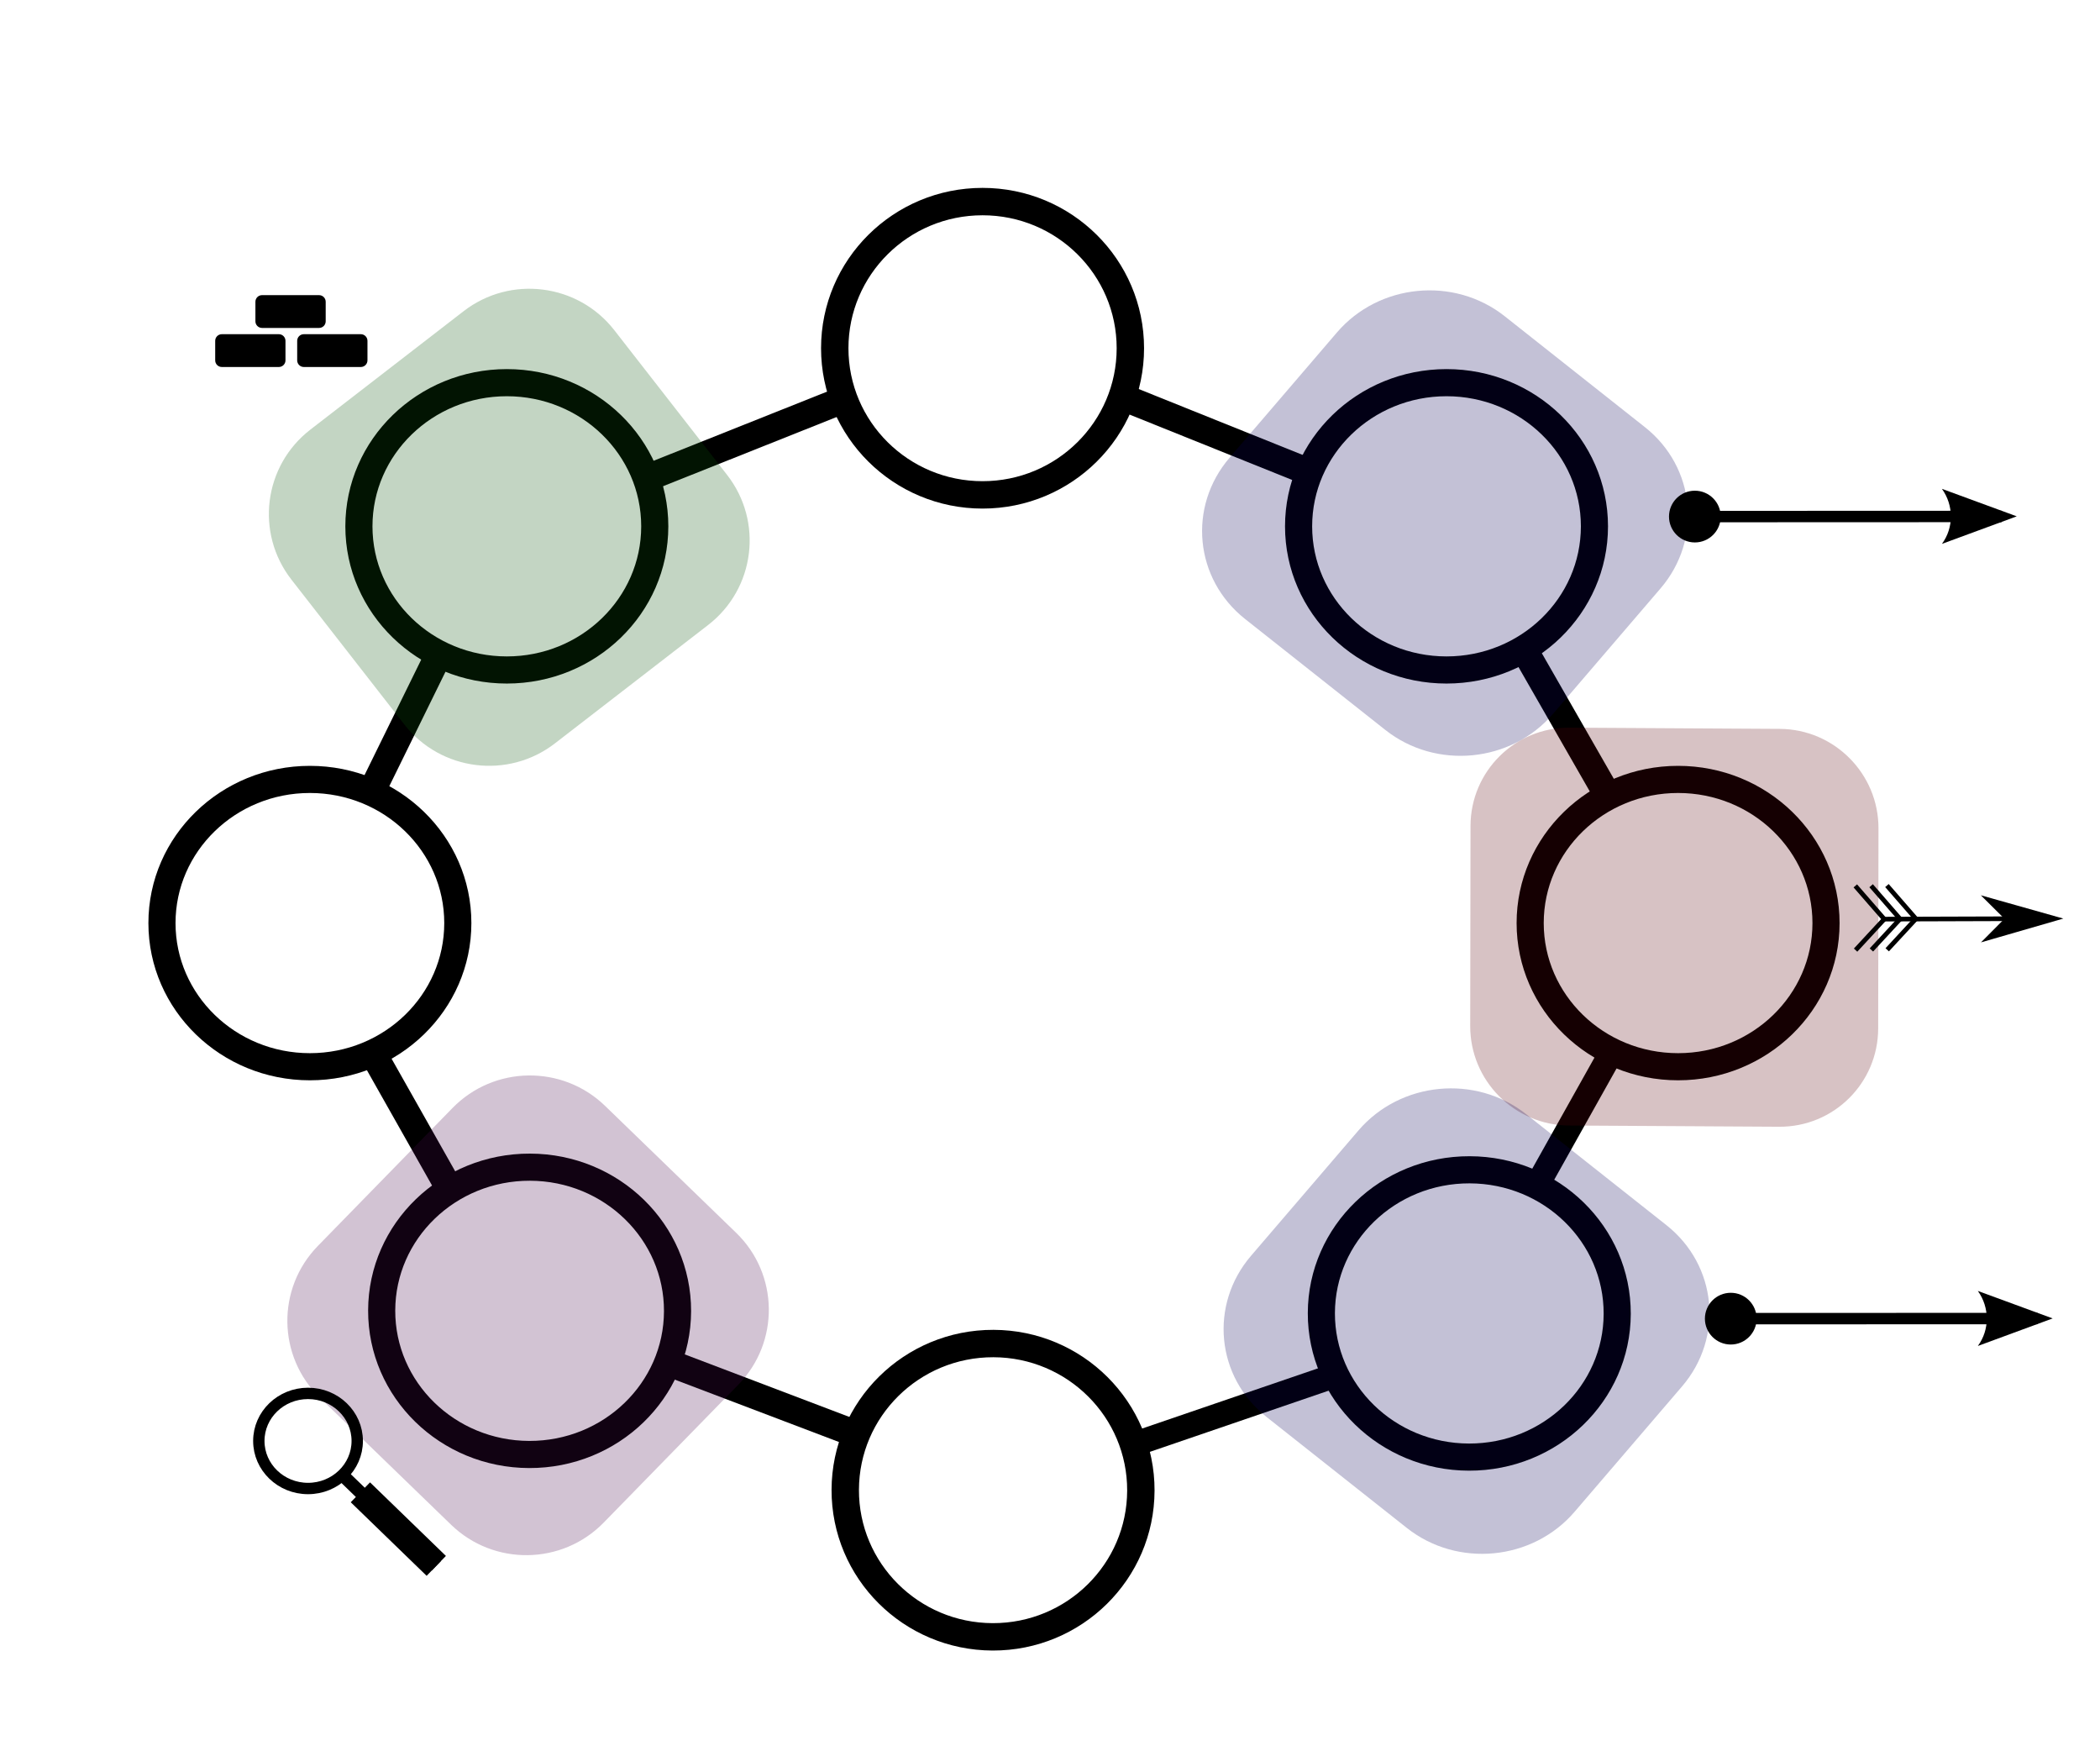
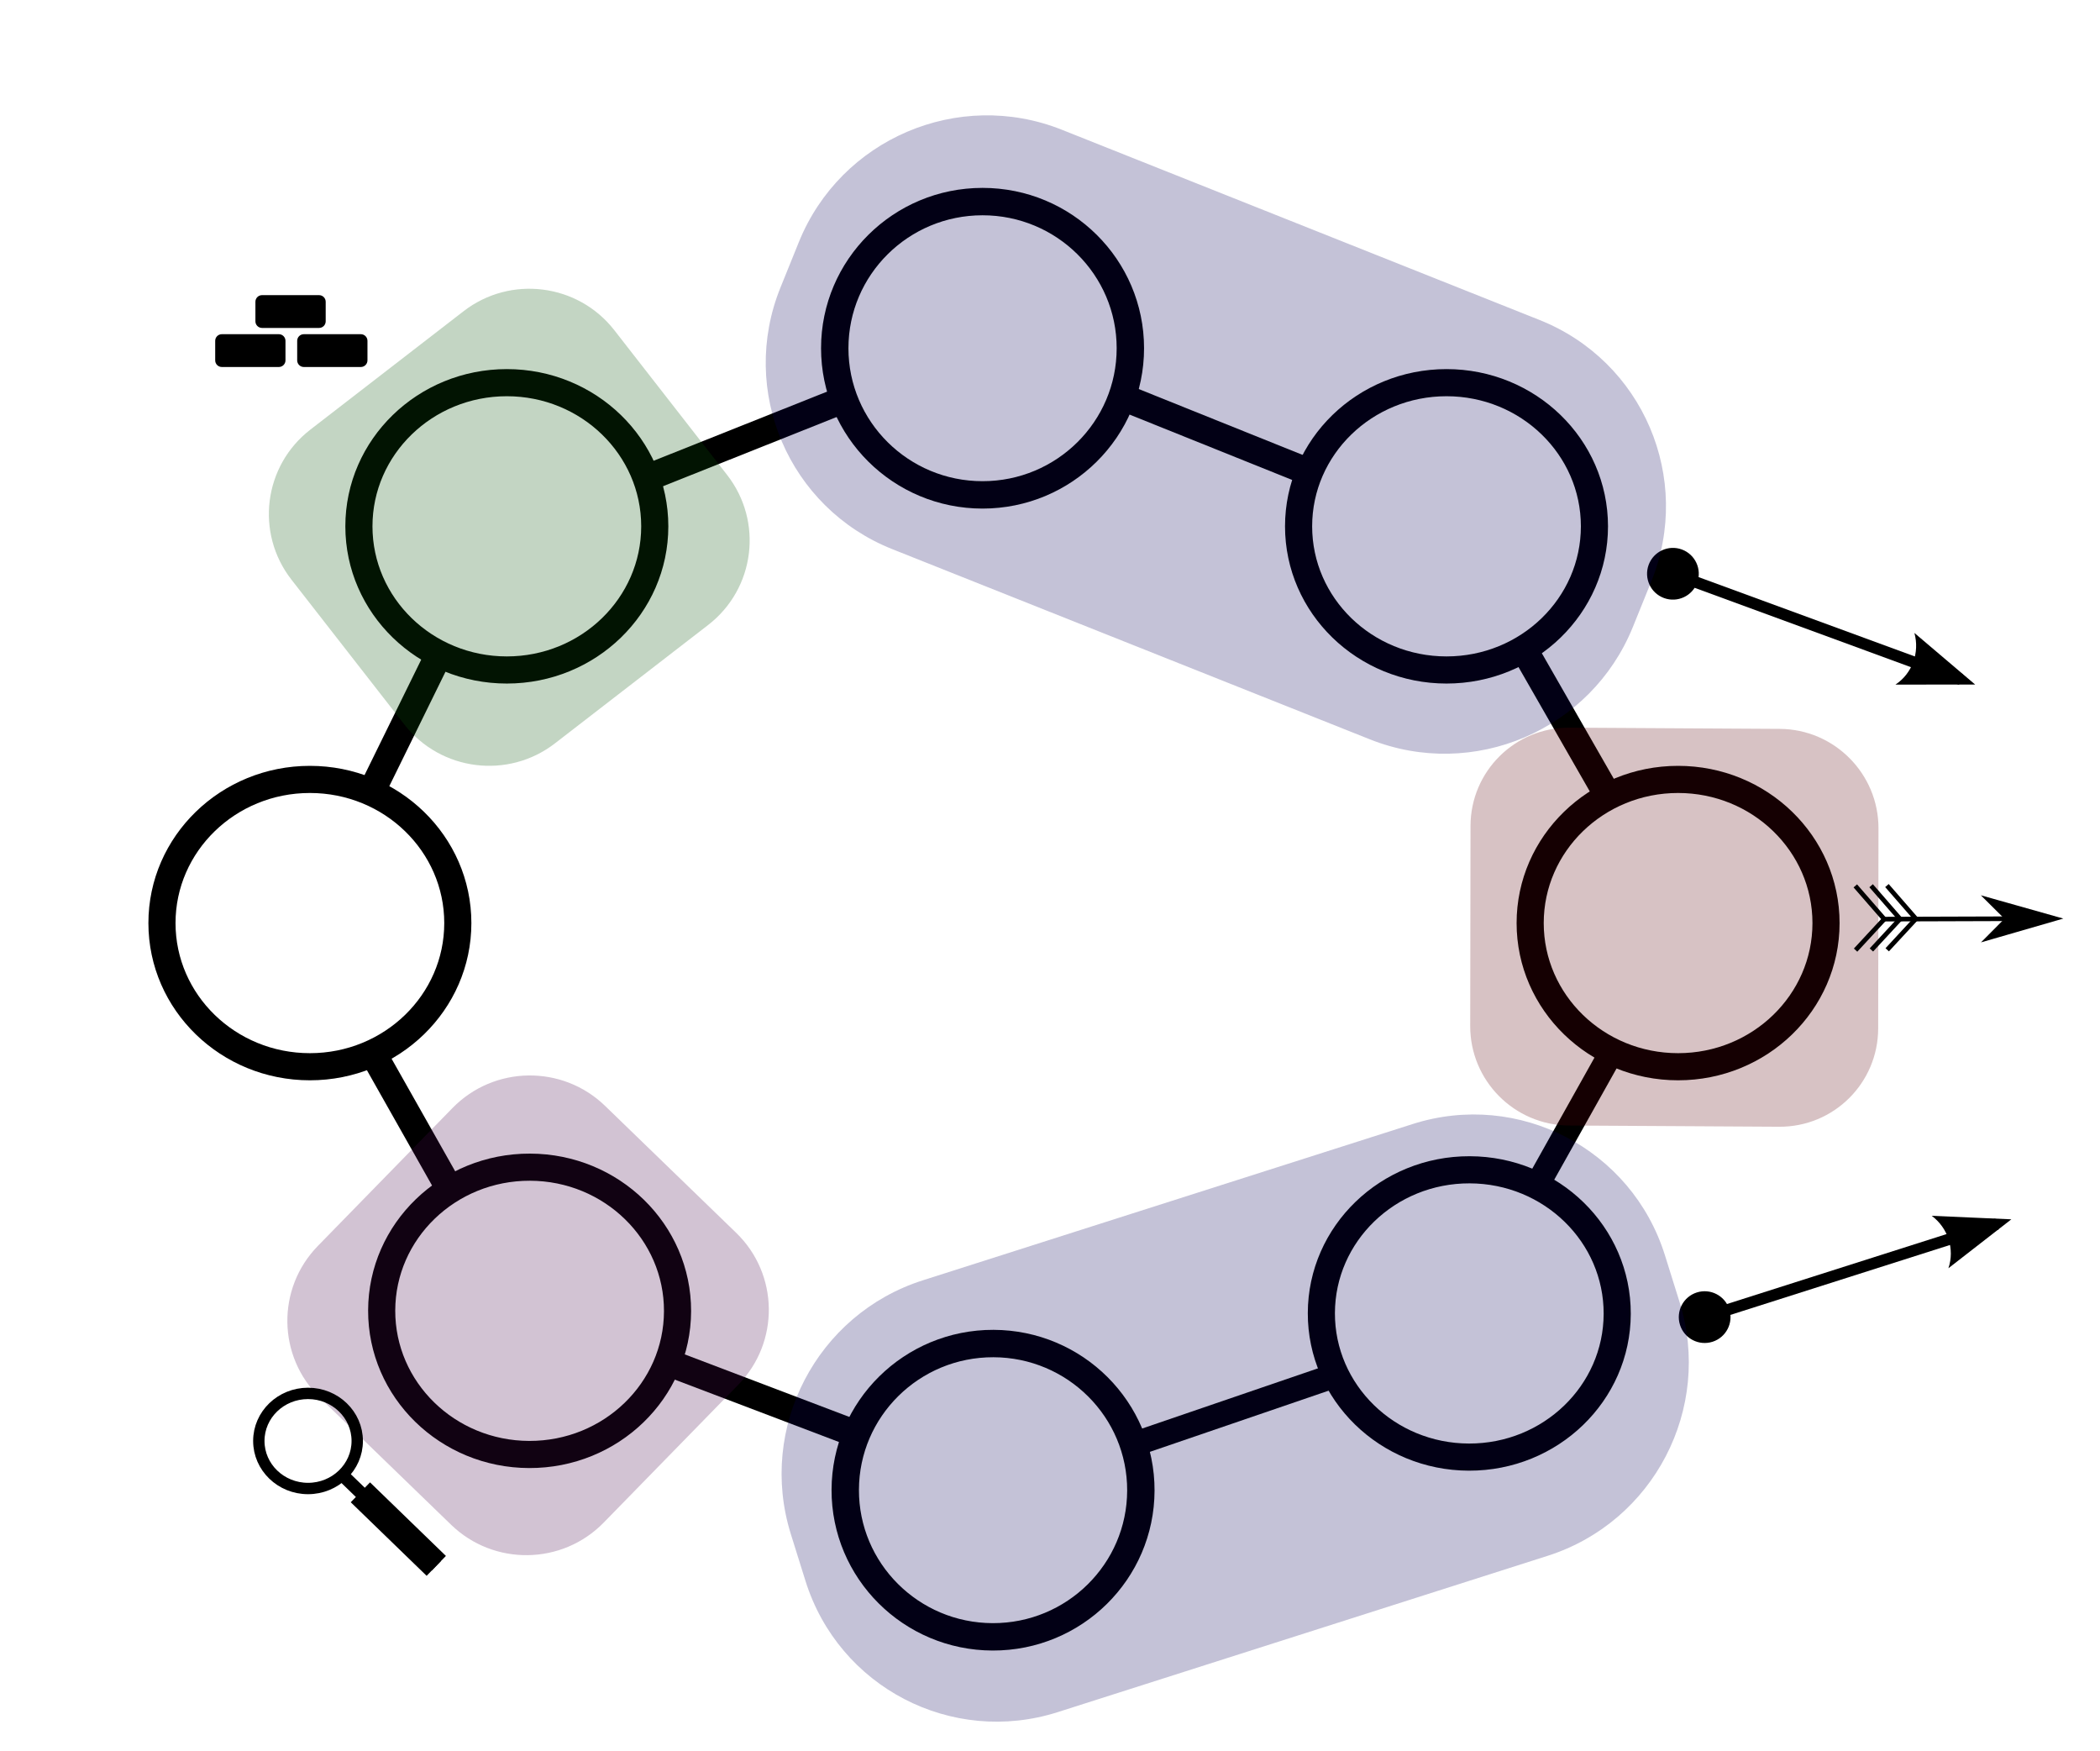
<svg xmlns="http://www.w3.org/2000/svg" width="120mm" height="100mm" viewBox="0 0 120 100" version="1.1" id="svg5">
  <defs id="defs2">
    <marker style="overflow:visible" id="Arrow1Lstart" refX="0" refY="0" orient="auto">
      <path transform="matrix(0.8,0,0,0.8,10,0)" style="fill:context-stroke;fill-rule:evenodd;stroke:context-stroke;stroke-width:1pt" d="M 0,0 5,-5 -12.5,0 5,5 Z" id="path5329" />
    </marker>
    <marker style="overflow:visible" id="Tail" refX="0" refY="0" orient="auto">
      <g transform="scale(-1.2)" id="g5377">
        <path style="fill:none;fill-rule:evenodd;stroke:context-stroke;stroke-width:0.8;stroke-linecap:round" d="M -3.805,-3.959 0.544,0" id="path5365" />
        <path style="fill:none;fill-rule:evenodd;stroke:context-stroke;stroke-width:0.8;stroke-linecap:round" d="M -1.287,-3.959 3.062,0" id="path5367" />
        <path style="fill:none;fill-rule:evenodd;stroke:context-stroke;stroke-width:0.8;stroke-linecap:round" d="M 1.305,-3.959 5.654,0" id="path5369" />
        <path style="fill:none;fill-rule:evenodd;stroke:context-stroke;stroke-width:0.8;stroke-linecap:round" d="M -3.805,4.178 0.544,0.22" id="path5371" />
        <path style="fill:none;fill-rule:evenodd;stroke:context-stroke;stroke-width:0.8;stroke-linecap:round" d="M -1.287,4.178 3.062,0.22" id="path5373" />
        <path style="fill:none;fill-rule:evenodd;stroke:context-stroke;stroke-width:0.8;stroke-linecap:round" d="M 1.305,4.178 5.654,0.22" id="path5375" />
      </g>
    </marker>
    <marker style="overflow:visible" id="Scissors" refX="0" refY="0" orient="auto">
      <path style="fill:context-stroke" d="M 9.09,-3.606 C 8.12,-4.777 6.37,-4.736 5.062,-4.233 l -8.212,3.078 c -2.388,-1.307 -4.748,-0.933 -4.748,-1.569 0,-0.497 0.457,-0.388 0.388,-1.683 -0.066,-1.243 -1.364,-2.163 -2.59,-2.082 -1.227,-0.007 -2.499,0.933 -2.51,2.23 -0.091,1.306 1.007,2.52 2.307,2.605 1.522,0.227 4.218,-0.696 5.483,1.571 -0.942,1.738 -2.614,1.743 -4.126,1.656 -1.255,-0.072 -2.762,0.287 -3.361,1.521 -0.578,1.182 -0.011,2.865 1.317,3.226 1.34,0.492 3.181,-0.13 3.499,-1.671 0.246,-1.188 -0.595,-1.746 -0.273,-2.177 0.244,-0.325 1.791,-0.137 4.547,-1.375 L 5.676,4.233 C 6.8,4.547 8.173,4.536 9.168,3.431 l -9.22,-3.485 z m -18.308,-1.901 c 1.295,0.723 1.189,2.684 -0.156,3.063 -1.217,0.424 -2.771,-0.759 -2.383,-2.077 0.227,-1.082 1.653,-1.481 2.54,-0.986 z m 0.056,8.017 c 1.351,0.499 1.121,2.784 -0.252,3.092 -0.911,0.316 -2.214,-0.139 -2.306,-1.212 -0.178,-1.305 1.356,-2.484 2.558,-1.879 z" id="schere" />
    </marker>
    <marker style="overflow:visible" id="DotM" refX="0" refY="0" orient="auto">
      <path transform="matrix(0.4,0,0,0.4,2.96,0.4)" style="fill:context-stroke;fill-rule:evenodd;stroke:context-stroke;stroke-width:1pt" d="m -2.5,-1 c 0,2.76 -2.24,5 -5,5 -2.76,0 -5,-2.24 -5,-5 0,-2.76 2.24,-5 5,-5 2.76,0 5,2.24 5,5 z" id="path5393" />
    </marker>
    <marker style="overflow:visible" id="DotL" refX="0" refY="0" orient="auto">
      <path transform="matrix(0.8,0,0,0.8,5.92,0.8)" style="fill:context-stroke;fill-rule:evenodd;stroke:context-stroke;stroke-width:1pt" d="m -2.5,-1 c 0,2.76 -2.24,5 -5,5 -2.76,0 -5,-2.24 -5,-5 0,-2.76 2.24,-5 5,-5 2.76,0 5,2.24 5,5 z" id="path5390" />
    </marker>
    <marker style="overflow:visible" id="DotS" refX="0" refY="0" orient="auto">
      <path transform="matrix(0.2,0,0,0.2,1.48,0.2)" style="fill:context-stroke;fill-rule:evenodd;stroke:context-stroke;stroke-width:1pt" d="m -2.5,-1 c 0,2.76 -2.24,5 -5,5 -2.76,0 -5,-2.24 -5,-5 0,-2.76 2.24,-5 5,-5 2.76,0 5,2.24 5,5 z" id="path5396" />
    </marker>
    <marker orient="auto" refY="0" refX="0" id="marker5597" style="overflow:visible">
      <g id="g5595">
        <path id="path5589" d="M 0,0 H 2" style="fill:none;stroke:context-fill;stroke-width:1.15;stroke-linecap:square" />
        <path id="path5591" d="M 0,0 13,4 9,0 13,-4 Z" style="fill:context-stroke;fill-rule:evenodd;stroke:none" />
        <path id="path5593" d="M 0,-4 V 40" style="fill:none;stroke:context-stroke;stroke-width:1;stroke-linecap:square" />
      </g>
    </marker>
    <marker style="overflow:visible" id="SquareS" refX="0" refY="0" orient="auto">
      <path transform="scale(0.2)" style="fill:context-stroke;fill-rule:evenodd;stroke:context-stroke;stroke-width:1pt" d="M -5,-5 V 5 H 5 V -5 Z" id="path7141" />
    </marker>
    <marker orient="auto" refY="0" refX="0" id="DistanceStart" style="overflow:visible">
      <g id="g2300">
        <path id="path2306" d="M 0,0 H 2" style="fill:none;stroke:context-fill;stroke-width:1.15;stroke-linecap:square" />
        <path id="path2302" d="M 0,0 13,4 9,0 13,-4 Z" style="fill:context-stroke;fill-rule:evenodd;stroke:none" />
        <path id="path2304" d="M 0,-4 V 40" style="fill:none;stroke:context-stroke;stroke-width:1;stroke-linecap:square" />
      </g>
    </marker>
    <marker style="overflow:visible" id="marker7344" refX="0" refY="0" orient="auto">
      <path transform="scale(-0.6)" d="M 8.719,4.034 -2.207,0.016 8.719,-4.002 c -1.745,2.372 -1.735,5.617 -6e-7,8.035 z" style="fill:context-stroke;fill-rule:evenodd;stroke-width:0.625;stroke-linejoin:round" id="path7342" />
    </marker>
    <marker style="overflow:visible" id="Arrow2Send" refX="0" refY="0" orient="auto">
      <path transform="matrix(-0.3,0,0,-0.3,0.69,0)" d="M 8.719,4.034 -2.207,0.016 8.719,-4.002 c -1.745,2.372 -1.735,5.617 -6e-7,8.035 z" style="fill:context-stroke;fill-rule:evenodd;stroke-width:0.625;stroke-linejoin:round" id="path7098" />
    </marker>
    <marker style="overflow:visible" id="marker7326" refX="0" refY="0" orient="auto">
      <path transform="scale(-0.6)" d="M 8.719,4.034 -2.207,0.016 8.719,-4.002 c -1.745,2.372 -1.735,5.617 -6e-7,8.035 z" style="fill:context-stroke;fill-rule:evenodd;stroke-width:0.625;stroke-linejoin:round" id="path7092" />
    </marker>
    <marker style="overflow:visible" id="Arrow2Mend" refX="0" refY="0" orient="auto">
      <path transform="scale(-0.6)" d="M 8.719,4.034 -2.207,0.016 8.719,-4.002 c -1.745,2.372 -1.735,5.617 -6e-7,8.035 z" style="fill:context-stroke;fill-rule:evenodd;stroke-width:0.625;stroke-linejoin:round" id="path19915" />
    </marker>
    <marker style="overflow:visible" id="Arrow1Send" refX="0" refY="0" orient="auto">
      <path transform="matrix(-0.2,0,0,-0.2,-1.2,0)" style="fill:context-stroke;fill-rule:evenodd;stroke:context-stroke;stroke-width:1pt" d="M 0,0 5,-5 -12.5,0 5,5 Z" id="path19903" />
    </marker>
    <marker style="overflow:visible" id="Arrow2Mend-3" refX="0" refY="0" orient="auto">
      <path transform="scale(-0.6)" d="M 8.719,4.034 -2.207,0.016 8.719,-4.002 c -1.745,2.372 -1.735,5.617 -6e-7,8.035 z" style="fill:context-stroke;fill-rule:evenodd;stroke-width:0.625;stroke-linejoin:round" id="path19915-7" />
    </marker>
    <marker style="overflow:visible" id="Arrow2Mend-0" refX="0" refY="0" orient="auto">
      <path transform="scale(-0.6)" d="M 8.719,4.034 -2.207,0.016 8.719,-4.002 c -1.745,2.372 -1.735,5.617 -6e-7,8.035 z" style="fill:context-stroke;fill-rule:evenodd;stroke-width:0.625;stroke-linejoin:round" id="path19915-1" />
    </marker>
    <marker style="overflow:visible" id="SquareS-0" refX="0" refY="0" orient="auto">
      <path transform="scale(0.2)" style="fill:context-stroke;fill-rule:evenodd;stroke:context-stroke;stroke-width:1pt" d="M -5,-5 V 5 H 5 V -5 Z" id="path7141-6" />
    </marker>
    <marker style="overflow:visible" id="Arrow2Send-2" refX="0" refY="0" orient="auto">
      <path transform="matrix(-0.3,0,0,-0.3,0.69,0)" d="M 8.719,4.034 -2.207,0.016 8.719,-4.002 c -1.745,2.372 -1.735,5.617 -6e-7,8.035 z" style="fill:context-stroke;fill-rule:evenodd;stroke-width:0.625;stroke-linejoin:round" id="path7098-1" />
    </marker>
    <marker style="overflow:visible" id="SquareS-6" refX="0" refY="0" orient="auto">
      <path transform="scale(0.2)" style="fill:context-stroke;fill-rule:evenodd;stroke:context-stroke;stroke-width:1pt" d="M -5,-5 V 5 H 5 V -5 Z" id="path7141-7" />
    </marker>
    <marker style="overflow:visible" id="marker7344-7" refX="0" refY="0" orient="auto">
      <path transform="scale(-0.6)" d="M 8.719,4.034 -2.207,0.016 8.719,-4.002 c -1.745,2.372 -1.735,5.617 -6e-7,8.035 z" style="fill:context-stroke;fill-rule:evenodd;stroke-width:0.625;stroke-linejoin:round" id="path7342-0" />
    </marker>
    <marker style="overflow:visible" id="DotM-4" refX="0" refY="0" orient="auto">
      <path transform="matrix(0.4,0,0,0.4,2.96,0.4)" style="fill:context-stroke;fill-rule:evenodd;stroke:context-stroke;stroke-width:1pt" d="m -2.5,-1 c 0,2.76 -2.24,5 -5,5 -2.76,0 -5,-2.24 -5,-5 0,-2.76 2.24,-5 5,-5 2.76,0 5,2.24 5,5 z" id="path5393-0" />
    </marker>
    <marker style="overflow:visible" id="marker7344-2" refX="0" refY="0" orient="auto">
      <path transform="scale(-0.6)" d="M 8.719,4.034 -2.207,0.016 8.719,-4.002 c -1.745,2.372 -1.735,5.617 -6e-7,8.035 z" style="fill:context-stroke;fill-rule:evenodd;stroke-width:0.625;stroke-linejoin:round" id="path7342-3" />
    </marker>
    <marker style="overflow:visible" id="DotM-7" refX="0" refY="0" orient="auto">
      <path transform="matrix(0.4,0,0,0.4,2.96,0.4)" style="fill:context-stroke;fill-rule:evenodd;stroke:context-stroke;stroke-width:1pt" d="m -2.5,-1 c 0,2.76 -2.24,5 -5,5 -2.76,0 -5,-2.24 -5,-5 0,-2.76 2.24,-5 5,-5 2.76,0 5,2.24 5,5 z" id="path5393-8" />
    </marker>
    <marker style="overflow:visible" id="marker7344-0" refX="0" refY="0" orient="auto">
      <path transform="scale(-0.6)" d="M 8.719,4.034 -2.207,0.016 8.719,-4.002 c -1.745,2.372 -1.735,5.617 -6e-7,8.035 z" style="fill:context-stroke;fill-rule:evenodd;stroke-width:0.625;stroke-linejoin:round" id="path7342-9" />
    </marker>
    <marker style="overflow:visible" id="DotM-49" refX="0" refY="0" orient="auto">
      <path transform="matrix(0.4,0,0,0.4,2.96,0.4)" style="fill:context-stroke;fill-rule:evenodd;stroke:context-stroke;stroke-width:1pt" d="m -2.5,-1 c 0,2.76 -2.24,5 -5,5 -2.76,0 -5,-2.24 -5,-5 0,-2.76 2.24,-5 5,-5 2.76,0 5,2.24 5,5 z" id="path5393-5" />
    </marker>
    <marker style="overflow:visible" id="marker7344-4" refX="0" refY="0" orient="auto">
      <path transform="scale(-0.6)" d="M 8.719,4.034 -2.207,0.016 8.719,-4.002 c -1.745,2.372 -1.735,5.617 -6e-7,8.035 z" style="fill:context-stroke;fill-rule:evenodd;stroke-width:0.625;stroke-linejoin:round" id="path7342-96" />
    </marker>
    <marker style="overflow:visible" id="DotM-49-1" refX="0" refY="0" orient="auto">
      <path transform="matrix(0.4,0,0,0.4,2.96,0.4)" style="fill:context-stroke;fill-rule:evenodd;stroke:context-stroke;stroke-width:1pt" d="m -2.5,-1 c 0,2.76 -2.24,5 -5,5 -2.76,0 -5,-2.24 -5,-5 0,-2.76 2.24,-5 5,-5 2.76,0 5,2.24 5,5 z" id="path5393-5-3" />
    </marker>
    <marker style="overflow:visible" id="marker7344-4-6" refX="0" refY="0" orient="auto">
      <path transform="scale(-0.6)" d="M 8.719,4.034 -2.207,0.016 8.719,-4.002 c -1.745,2.372 -1.735,5.617 -6e-7,8.035 z" style="fill:context-stroke;fill-rule:evenodd;stroke-width:0.625;stroke-linejoin:round" id="path7342-96-2" />
    </marker>
    <marker style="overflow:visible" id="Arrow1Lstart-6" refX="0" refY="0" orient="auto">
      <path transform="matrix(0.8,0,0,0.8,10,0)" style="fill:context-stroke;fill-rule:evenodd;stroke:context-stroke;stroke-width:1pt" d="M 0,0 5,-5 -12.5,0 5,5 Z" id="path5329-0" />
    </marker>
  </defs>
  <g id="layer1">
    <ellipse style="fill:none;fill-opacity:1;stroke:#000000;stroke-width:1.565;stroke-opacity:1" id="path2270-3" cx="56.146" cy="19.894" rx="8.446" ry="8.378" />
    <ellipse style="fill:none;fill-opacity:1;stroke:#000000;stroke-width:1.55;stroke-opacity:1" id="path2270-8" cx="28.962" cy="30.068" rx="8.453" ry="8.207" />
    <ellipse style="fill:none;fill-opacity:1;stroke:#000000;stroke-width:1.55;stroke-opacity:1" id="path2270" cx="17.708" cy="52.734" rx="8.453" ry="8.207" />
    <path style="fill:none;stroke:#000000;stroke-width:1.404px;stroke-linecap:butt;stroke-linejoin:miter;stroke-opacity:1" d="m 87.907,67.577 3.983,-7.109" id="path2755" />
    <ellipse style="fill:none;fill-opacity:1;stroke:#000000;stroke-width:1.55;stroke-opacity:1" id="path2270-77" cx="82.658" cy="30.068" rx="8.453" ry="8.207" />
    <ellipse style="fill:none;fill-opacity:1;stroke:#000000;stroke-width:1.565;stroke-opacity:1" id="path2270-3-4" cx="-56.983" cy="-84.974" rx="8.446" ry="8.378" transform="rotate(-179.8403)" />
    <ellipse style="fill:none;fill-opacity:1;stroke:#000000;stroke-width:1.55;stroke-opacity:1" id="path2270-8-9" cx="-84.168" cy="-74.801" rx="8.453" ry="8.207" transform="rotate(-179.8403)" />
    <ellipse style="fill:none;fill-opacity:1;stroke:#000000;stroke-width:1.55;stroke-opacity:1" id="path2270-77-6" cx="-30.472" cy="-74.801" rx="8.453" ry="8.207" transform="rotate(-179.8403)" />
    <ellipse style="fill:none;fill-opacity:1;stroke:#000000;stroke-width:1.55;stroke-opacity:1" id="path2270-7-4" cx="95.891" cy="52.734" rx="8.453" ry="8.207" />
    <path style="fill:none;stroke:#000000;stroke-width:1.404px;stroke-linecap:butt;stroke-linejoin:miter;stroke-opacity:1" d="M 64.934,82.465 76.248,78.593" id="path2755-2" />
    <path style="fill:none;stroke:#000000;stroke-width:1.55px;stroke-linecap:butt;stroke-linejoin:miter;stroke-opacity:1" d="m 87.216,37.326 4.503,7.853" id="path2759-7" />
    <path style="fill:none;stroke:#000000;stroke-width:1.55px;stroke-linecap:butt;stroke-linejoin:miter;stroke-opacity:1" d="m 24.91,37.731 -3.522,7.17" id="path2759-7-3" />
    <rect style="fill:#590009;fill-opacity:0.242;stroke:#074e00;stroke-width:0;stroke-miterlimit:4;stroke-dasharray:none;stroke-opacity:1" id="rect3678-5-8" width="22.729" height="23.313" x="41.046" y="-107.414" ry="5.65" transform="matrix(-0.00150781,0.9999989,-0.999983,-0.00583695,0,0)" />
    <path style="fill:none;stroke:#000000;stroke-width:1.55px;stroke-linecap:butt;stroke-linejoin:miter;stroke-opacity:1" d="m 64.286,22.745 10.215,4.105" id="path2759-7-0" />
    <path style="fill:none;stroke:#000000;stroke-width:1.55px;stroke-linecap:butt;stroke-linejoin:miter;stroke-opacity:1" d="M 37.194,27.219 47.944,22.935" id="path2759-7-0-1" />
    <path style="fill:none;stroke:#000000;stroke-width:1.55px;stroke-linecap:butt;stroke-linejoin:miter;stroke-opacity:1" d="m 38.354,77.909 10.572,4.016" id="path2759-7-0-1-4" />
    <path style="fill:none;stroke:#000000;stroke-width:1.55px;stroke-linecap:butt;stroke-linejoin:miter;stroke-opacity:1" d="m 21.398,60.328 4.236,7.496" id="path2759-7-0-1-4-0" />
    <rect style="fill:#095609;fill-opacity:0.243;stroke:#074e00;stroke-width:0;stroke-miterlimit:4;stroke-dasharray:none;stroke-opacity:1" id="rect5177" width="22.729" height="23.313" x="30.265" y="-16.089" ry="6.124" transform="matrix(0.6147919,0.7886894,-0.7913435,0.6113717,0,0)" />
    <rect style="fill:#49094a;fill-opacity:0.243;stroke:#074e00;stroke-width:0;stroke-miterlimit:4;stroke-dasharray:none;stroke-opacity:1" id="rect5177-2" width="22.729" height="23.313" x="62.724" y="21.344" ry="6.152" transform="matrix(0.718493,0.6955342,-0.6986382,0.7154751,0,0)" />
-     <rect style="fill:#090057;fill-opacity:0.243;stroke:#074e00;stroke-width:0;stroke-miterlimit:4;stroke-dasharray:none;stroke-opacity:1" id="rect5545" width="22.787" height="23.574" x="-39.199" y="-93.99" ry="6.679" transform="matrix(-0.6508829,0.7591781,-0.7843395,-0.6203319,0,0)" />
-     <rect style="fill:#090057;fill-opacity:0.243;stroke:#074e00;stroke-width:0;stroke-miterlimit:4;stroke-dasharray:none;stroke-opacity:1" id="rect5545-3" width="22.787" height="23.574" x="-4.177" y="-124.62" ry="6.679" transform="matrix(-0.6508829,0.7591781,-0.7843395,-0.6203319,0,0)" />
-     <path style="fill:none;stroke:#000000;stroke-width:0.652;stroke-linecap:butt;stroke-linejoin:miter;stroke-miterlimit:4;stroke-dasharray:none;stroke-opacity:1;marker-start:url(#DotM-49);marker-end:url(#marker7344-4)" d="m 96.875,29.511 17.504,-0.007" id="path5327" />
-     <path style="fill:none;stroke:#000000;stroke-width:0.652;stroke-linecap:butt;stroke-linejoin:miter;stroke-miterlimit:4;stroke-dasharray:none;stroke-opacity:1;marker-start:url(#DotM-49-1);marker-end:url(#marker7344-4-6)" d="m 98.927,75.333 17.504,-0.007" id="path5327-9" />
+     <path style="fill:none;stroke:#000000;stroke-width:0.652;stroke-linecap:butt;stroke-linejoin:miter;stroke-miterlimit:4;stroke-dasharray:none;stroke-opacity:1;marker-start:url(#DotM-49);marker-end:url(#marker7344-4)" d="m 95.62,32.787 16.433,6.028" id="path5327" />
+     <path style="fill:none;stroke:#000000;stroke-width:0.652;stroke-linecap:butt;stroke-linejoin:miter;stroke-miterlimit:4;stroke-dasharray:none;stroke-opacity:1;marker-start:url(#DotM-49-1);marker-end:url(#marker7344-4-6)" d="M 97.434,75.237 114.113,69.926" id="path5327-9" />
    <g id="g6353" transform="rotate(89.40474,53.06586,68.48427)">
      <path style="fill:#000002;fill-opacity:1;stroke:#000000;stroke-width:0.265;stroke-linecap:butt;stroke-linejoin:miter;stroke-miterlimit:4;stroke-dasharray:none;stroke-opacity:1;marker-start:url(#Arrow1Lstart-6)" d="m 37.729,3.997 -0.07,9.718" id="path47680" />
      <g id="g50420" transform="translate(-0.022311,2.05116)">
        <path style="fill:none;stroke:#000000;stroke-width:0.265px;stroke-linecap:butt;stroke-linejoin:miter;stroke-opacity:1" d="m 35.764,13.299 1.917,-1.635 1.753,1.657" id="path50167" />
        <path style="fill:none;stroke:#000000;stroke-width:0.265px;stroke-linecap:butt;stroke-linejoin:miter;stroke-opacity:1" d="m 35.764,12.395 1.917,-1.635 1.753,1.657" id="path50167-1" />
        <path style="fill:none;stroke:#000000;stroke-width:0.265px;stroke-linecap:butt;stroke-linejoin:miter;stroke-opacity:1" d="M 35.764,11.491 37.681,9.856 39.434,11.513" id="path50167-5" />
      </g>
    </g>
    <g id="g6995" transform="matrix(0.8487387,0,0,0.8484888,4.611771,8.074025)">
      <ellipse style="fill:none;fill-opacity:0.243;stroke:#000000;stroke-width:0.765;stroke-miterlimit:4;stroke-dasharray:none;stroke-opacity:1" id="path6438" ry="3.202" rx="3.313" cy="87.503" cx="15.305" />
      <path style="fill:none;stroke:#000000;stroke-width:0.865;stroke-linecap:butt;stroke-linejoin:miter;stroke-miterlimit:4;stroke-dasharray:none;stroke-opacity:1" d="m 17.67,89.845 6.269,6.069" id="path6715" />
      <path style="fill:none;stroke:#000000;stroke-width:1.865;stroke-linecap:butt;stroke-linejoin:miter;stroke-miterlimit:4;stroke-dasharray:none;stroke-opacity:1" d="m 23.939,95.914 -5.109,-4.953" id="path6830" />
    </g>
    <rect style="fill:#000000;fill-opacity:1;stroke:none;stroke-width:1.865;stroke-miterlimit:4;stroke-dasharray:none;stroke-opacity:1" id="rect7019" width="4.016" height="1.874" x="12.297" y="19.092" ry="0.379" />
    <rect style="fill:#000000;fill-opacity:1;stroke:none;stroke-width:1.865;stroke-miterlimit:4;stroke-dasharray:none;stroke-opacity:1" id="rect7019-5" width="4.016" height="1.874" x="16.982" y="19.092" ry="0.379" />
    <rect style="fill:#000000;fill-opacity:1;stroke:none;stroke-width:1.865;stroke-miterlimit:4;stroke-dasharray:none;stroke-opacity:1" id="rect7019-6" width="4.016" height="1.874" x="14.595" y="16.861" ry="0.379" />
+     <rect style="fill:#090057;fill-opacity:0.242;stroke:#070000;stroke-width:0;stroke-miterlimit:4;stroke-dasharray:none" id="rect3678" width="25.845" height="52.427" x="-10.286" y="47.504" ry="11.523" transform="matrix(0.375096,-0.926986,0.9290689,0.3699068,0,0)" />
+     <rect style="fill:#090057;fill-opacity:0.242;stroke:#070000;stroke-width:0;stroke-miterlimit:4;stroke-dasharray:none" id="rect3678-5" width="25.845" height="52.427" x="-111.555" y="16.964" ry="11.523" transform="matrix(-0.2985583,-0.9543914,0.9527071,-0.3038902,0,0)" />
  </g>
</svg>
